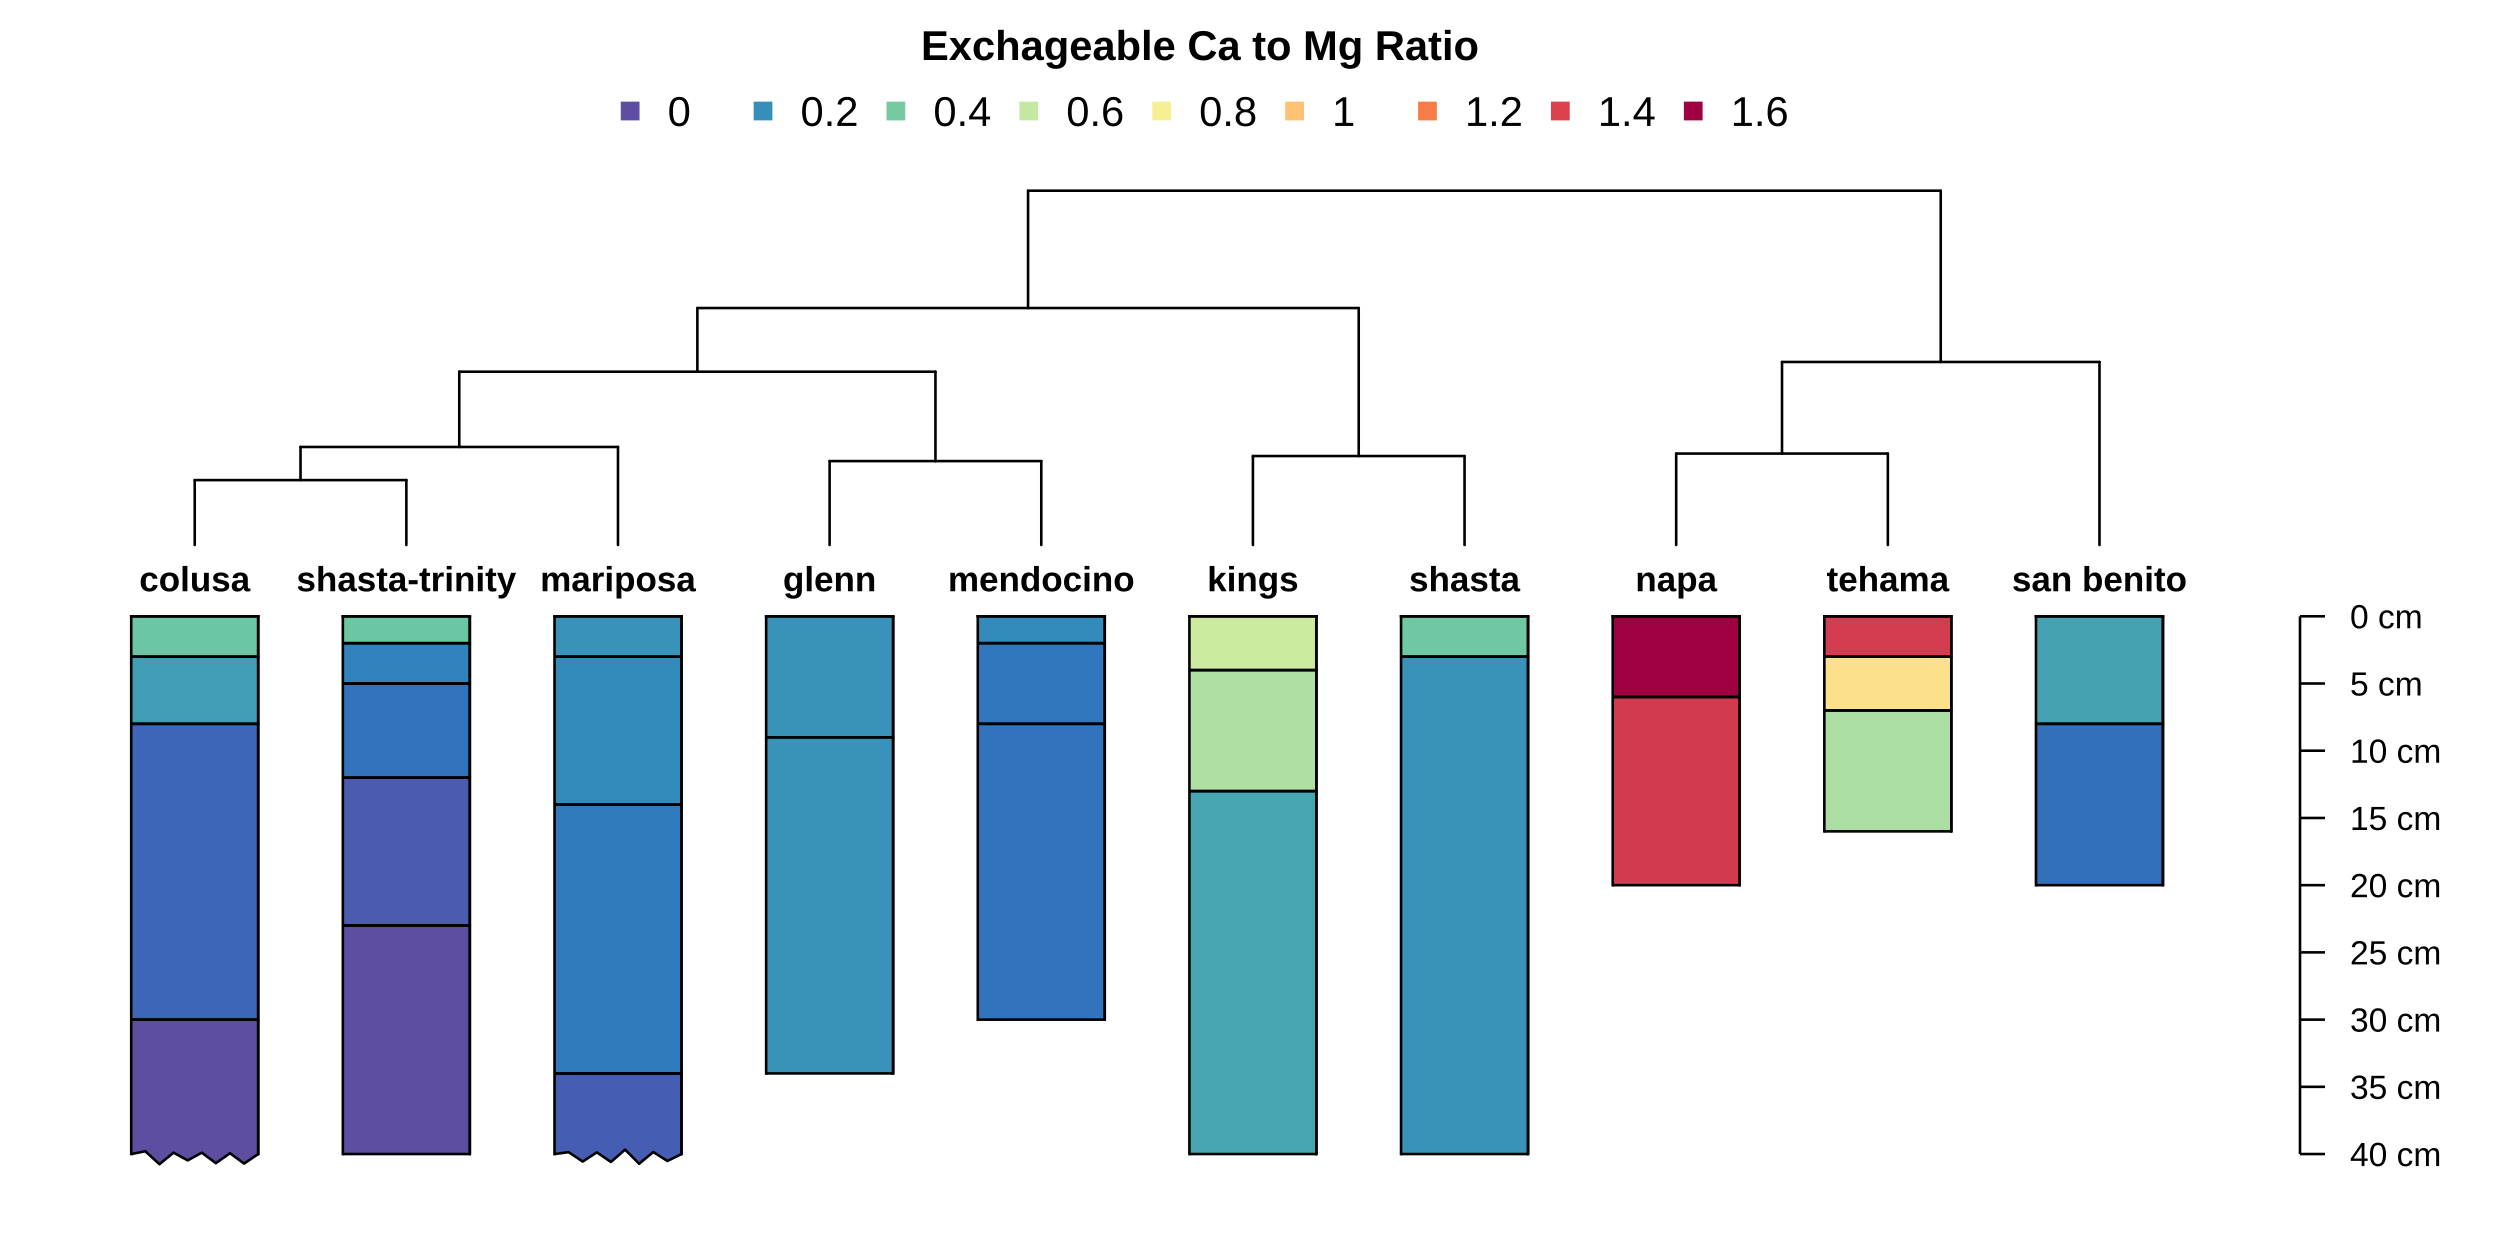
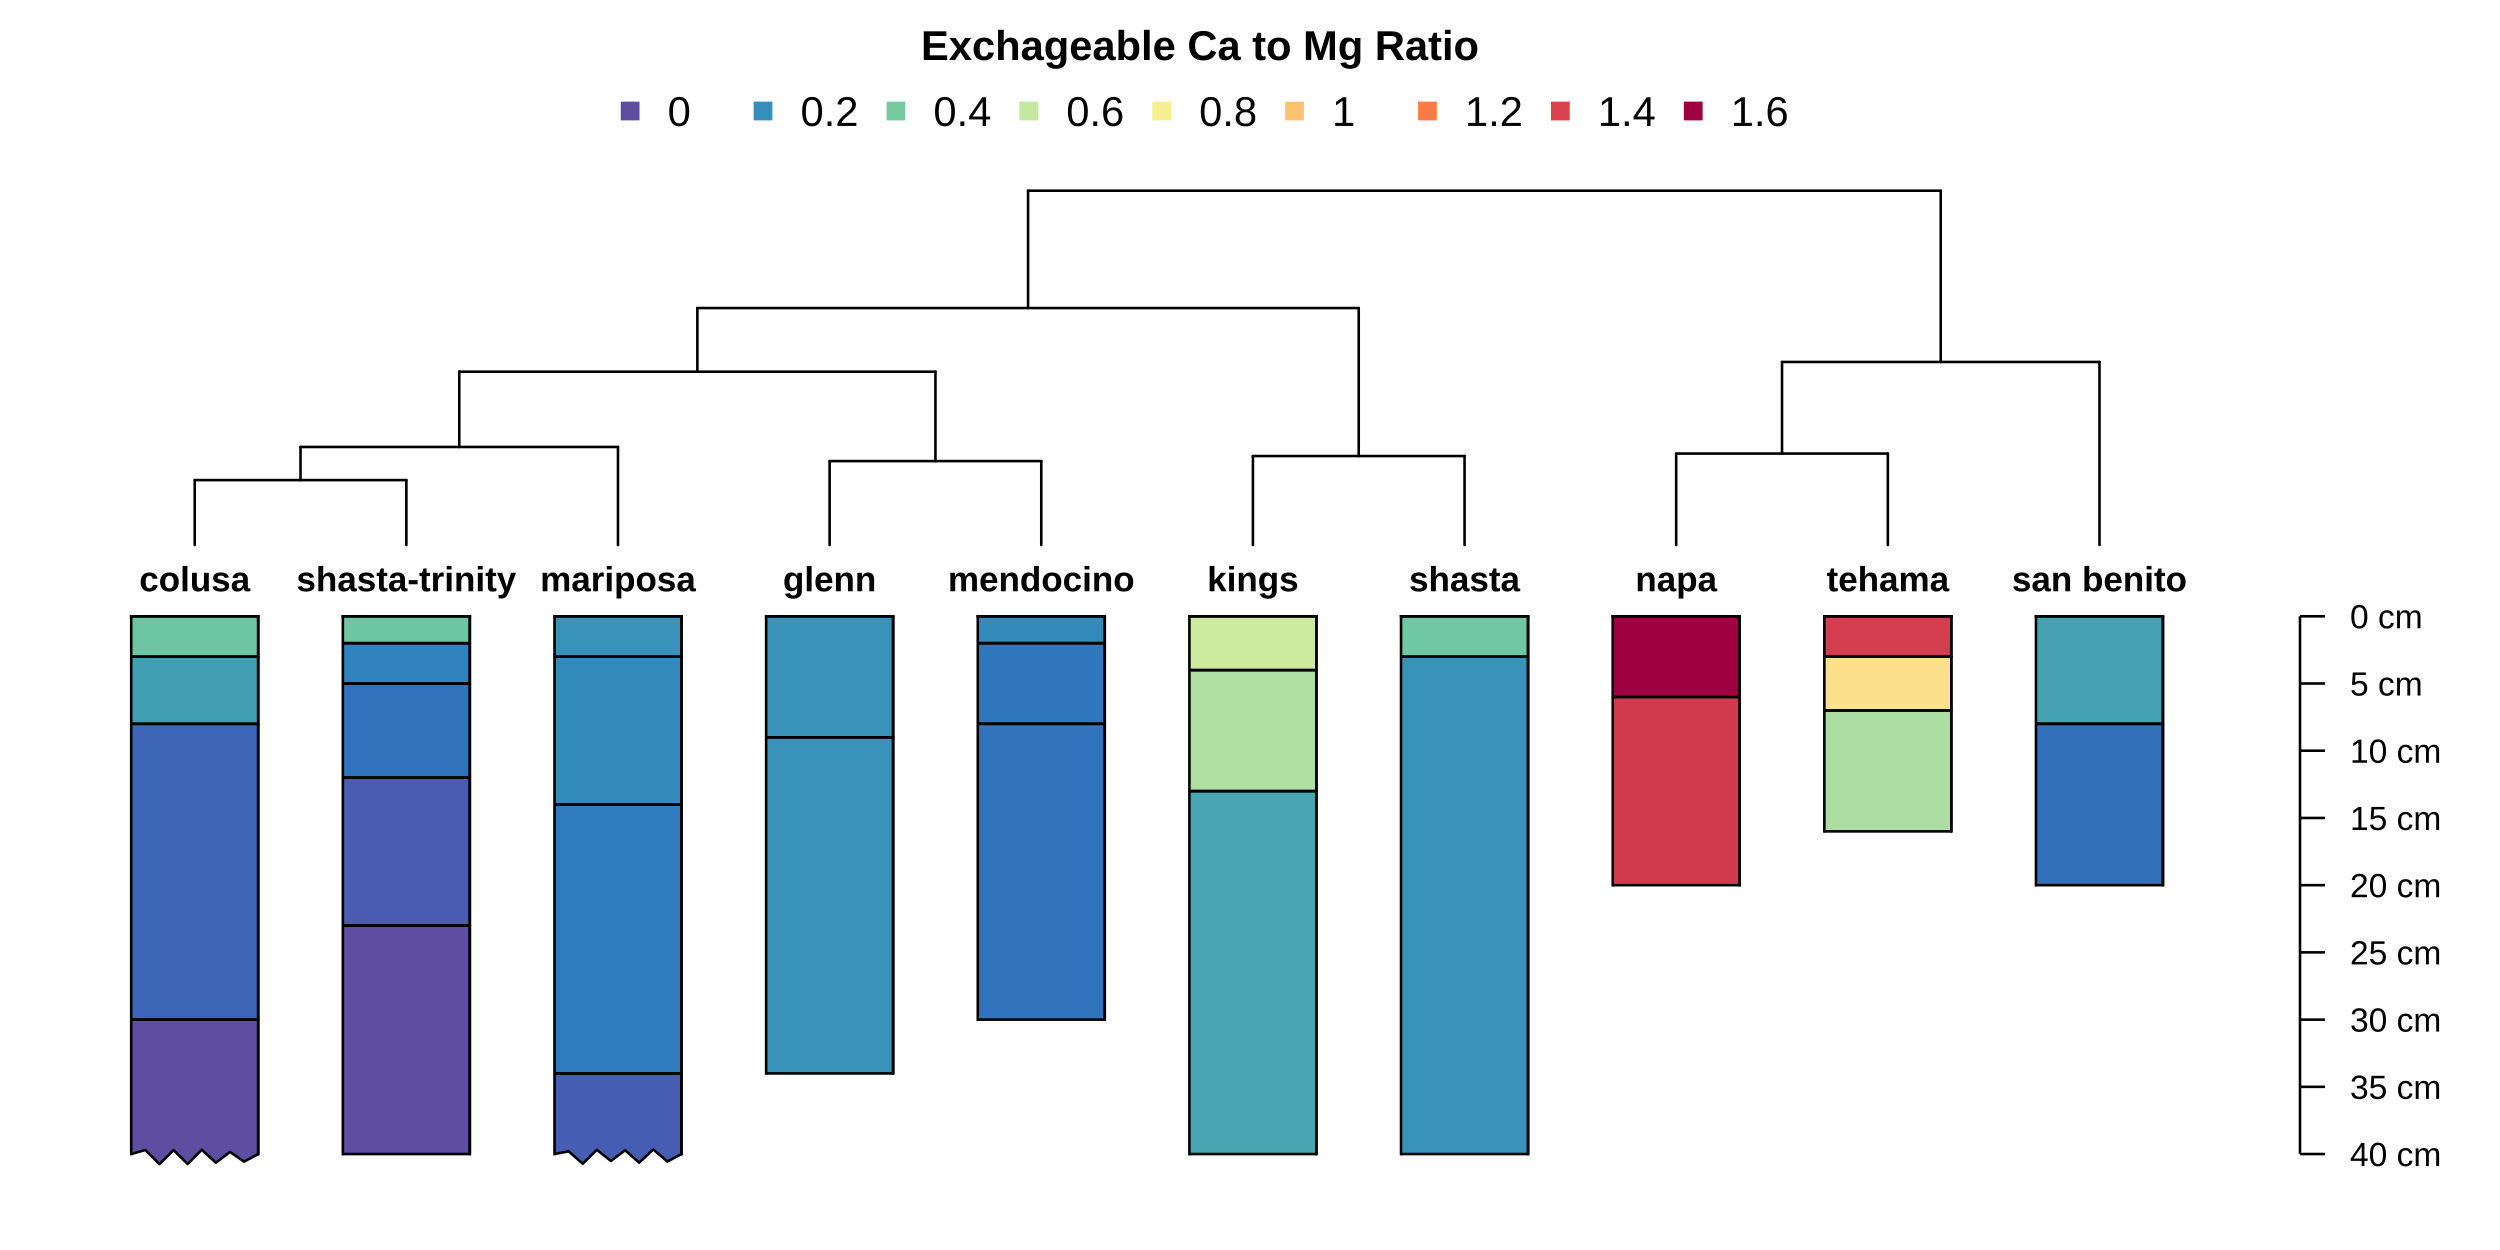
<svg xmlns="http://www.w3.org/2000/svg" width="720.00pt" height="360.00pt" viewBox="0 0 720.00 360.00">
  <g class="svglite">
    <defs>
      <style type="text/css">
    .svglite line, .svglite polyline, .svglite polygon, .svglite path, .svglite rect, .svglite circle {
      fill: none;
      stroke: #000000;
      stroke-linecap: round;
      stroke-linejoin: round;
      stroke-miterlimit: 10.00;
    }
    .svglite text {
      white-space: pre;
    }
    .svglite g.glyphgroup path {
      fill: inherit;
      stroke: none;
    }
  </style>
    </defs>
    <rect width="100%" height="100%" style="stroke: none; fill: #FFFFFF;" />
    <defs>
      <clipPath id="cpMC4wMHw3MjAuMDB8MC4wMHwzNjAuMDA=">
        <rect x="0.00" y="0.00" width="720.00" height="360.00" />
      </clipPath>
    </defs>
    <g clip-path="url(#cpMC4wMHw3MjAuMDB8MC4wMHwzNjAuMDA=)">
</g>
    <defs>
      <clipPath id="cpMC4wMHw2OTEuMjB8NDMuMjB8MzYwLjAw">
        <rect x="0.00" y="43.20" width="691.20" height="316.80" />
      </clipPath>
    </defs>
    <g clip-path="url(#cpMC4wMHw2OTEuMjB8NDMuMjB8MzYwLjAw)">
      <line x1="296.08" y1="54.93" x2="296.08" y2="88.72" style="stroke-width: 0.75;" />
      <line x1="200.84" y1="88.72" x2="200.84" y2="107.04" style="stroke-width: 0.75;" />
      <line x1="132.27" y1="107.04" x2="132.27" y2="128.72" style="stroke-width: 0.75;" />
      <line x1="86.55" y1="128.72" x2="86.55" y2="138.26" style="stroke-width: 0.75;" />
      <line x1="56.08" y1="138.26" x2="56.08" y2="156.96" style="stroke-width: 0.75;" />
      <line x1="117.03" y1="138.26" x2="117.03" y2="156.96" style="stroke-width: 0.75;" />
      <line x1="177.98" y1="128.72" x2="177.98" y2="156.96" style="stroke-width: 0.75;" />
      <line x1="269.41" y1="107.04" x2="269.41" y2="132.80" style="stroke-width: 0.75;" />
      <line x1="238.93" y1="132.80" x2="238.93" y2="156.96" style="stroke-width: 0.75;" />
      <line x1="299.89" y1="132.80" x2="299.89" y2="156.96" style="stroke-width: 0.75;" />
      <line x1="391.31" y1="88.72" x2="391.31" y2="131.34" style="stroke-width: 0.75;" />
      <line x1="360.84" y1="131.34" x2="360.84" y2="156.96" style="stroke-width: 0.75;" />
      <line x1="421.79" y1="131.34" x2="421.79" y2="156.96" style="stroke-width: 0.75;" />
      <line x1="558.93" y1="54.93" x2="558.93" y2="104.25" style="stroke-width: 0.75;" />
      <line x1="513.22" y1="104.25" x2="513.22" y2="130.63" style="stroke-width: 0.75;" />
      <line x1="482.74" y1="130.63" x2="482.74" y2="156.96" style="stroke-width: 0.75;" />
      <line x1="543.70" y1="130.63" x2="543.70" y2="156.96" style="stroke-width: 0.75;" />
      <line x1="604.65" y1="104.25" x2="604.65" y2="156.96" style="stroke-width: 0.75;" />
      <line x1="296.08" y1="54.93" x2="558.93" y2="54.93" style="stroke-width: 0.75;" />
      <line x1="200.84" y1="88.72" x2="391.31" y2="88.72" style="stroke-width: 0.75;" />
      <line x1="513.22" y1="104.25" x2="604.65" y2="104.25" style="stroke-width: 0.75;" />
      <line x1="132.27" y1="107.04" x2="269.41" y2="107.04" style="stroke-width: 0.75;" />
      <line x1="360.84" y1="131.34" x2="421.79" y2="131.34" style="stroke-width: 0.75;" />
      <line x1="482.74" y1="130.63" x2="543.70" y2="130.63" style="stroke-width: 0.75;" />
      <line x1="86.55" y1="128.72" x2="177.98" y2="128.72" style="stroke-width: 0.75;" />
      <line x1="238.93" y1="132.80" x2="299.89" y2="132.80" style="stroke-width: 0.75;" />
      <line x1="56.08" y1="138.26" x2="117.03" y2="138.26" style="stroke-width: 0.75;" />
      <polygon points="37.79,189.11 56.08,189.11 74.36,189.11 74.36,177.49 56.08,177.49 37.79,177.49 " style="stroke-width: 0.75; stroke: none; stroke-linecap: butt; fill: #6CC5A3;" />
      <polygon points="37.79,208.47 56.08,208.47 74.36,208.47 74.36,189.11 56.08,189.11 37.79,189.11 " style="stroke-width: 0.75; stroke: none; stroke-linecap: butt; fill: #419EB5;" />
      <polygon points="37.79,293.65 56.08,293.65 74.36,293.65 74.36,208.47 56.08,208.47 37.79,208.47 " style="stroke-width: 0.75; stroke: none; stroke-linecap: butt; fill: #3D65B8;" />
-       <polygon points="37.79,332.37 41.85,331.56 45.92,335.29 49.98,331.96 54.04,334.19 58.11,331.98 62.17,334.99 66.23,332.13 70.30,335.11 74.36,332.37 74.36,293.65 56.08,293.65 37.79,293.65 " style="stroke-width: 0.75; stroke: none; stroke-linecap: butt; fill: #5E4EA1;" />
+       <polygon points="37.79,332.37 41.85,331.20 45.92,335.27 49.98,331.23 54.04,335.22 58.11,331.13 62.17,334.86 66.23,331.76 70.30,334.55 74.36,332.37 74.36,293.65 56.08,293.65 37.79,293.65 " style="stroke-width: 0.75; stroke: none; stroke-linecap: butt; fill: #5E4EA1;" />
      <polyline points="37.79,189.11 56.08,189.11 74.36,189.11 74.36,177.49 56.08,177.49 37.79,177.49 " style="stroke-width: 0.75; stroke-linecap: butt;" />
      <polyline points="37.79,208.47 56.08,208.47 74.36,208.47 74.36,189.11 56.08,189.11 37.79,189.11 " style="stroke-width: 0.75; stroke-linecap: butt;" />
      <polyline points="37.79,293.65 56.08,293.65 74.36,293.65 74.36,208.47 56.08,208.47 37.79,208.47 " style="stroke-width: 0.75; stroke-linecap: butt;" />
-       <polyline points="37.79,332.37 41.85,331.56 45.92,335.29 49.98,331.96 54.04,334.19 58.11,331.98 62.17,334.99 66.23,332.13 70.30,335.11 74.36,332.37 74.36,293.65 56.08,293.65 37.79,293.65 " style="stroke-width: 0.75; stroke-linecap: butt;" />
+       <polyline points="37.79,332.37 41.85,331.20 45.92,335.27 49.98,331.23 54.04,335.22 58.11,331.13 62.17,334.86 66.23,331.76 70.30,334.55 74.36,332.37 74.36,293.65 56.08,293.65 37.79,293.65 " style="stroke-width: 0.75; stroke-linecap: butt;" />
      <line x1="37.79" y1="177.49" x2="37.79" y2="332.37" style="stroke-width: 0.75; stroke-linecap: square;" />
      <line x1="37.79" y1="177.49" x2="74.36" y2="177.49" style="stroke-width: 0.75; stroke-linecap: square;" />
      <line x1="74.36" y1="177.49" x2="74.36" y2="332.37" style="stroke-width: 0.75; stroke-linecap: square;" />
      <text x="56.08" y="170.29" text-anchor="middle" style="font-size: 10.08px; font-weight: bold; font-family: &quot;Arial&quot;;" textLength="31.94px" lengthAdjust="spacingAndGlyphs">colusa</text>
      <polygon points="98.74,185.24 117.03,185.24 135.31,185.24 135.31,177.49 117.03,177.49 98.74,177.49 " style="stroke-width: 0.75; stroke: none; stroke-linecap: butt; fill: #6CC5A3;" />
      <polygon points="98.74,196.85 117.03,196.85 135.31,196.85 135.31,185.24 117.03,185.24 98.74,185.24 " style="stroke-width: 0.75; stroke: none; stroke-linecap: butt; fill: #3083BD;" />
      <polygon points="98.74,223.96 117.03,223.96 135.31,223.96 135.31,196.85 117.03,196.85 98.74,196.85 " style="stroke-width: 0.75; stroke: none; stroke-linecap: butt; fill: #3174BD;" />
      <polygon points="98.74,266.55 117.03,266.55 135.31,266.55 135.31,223.96 117.03,223.96 98.74,223.96 " style="stroke-width: 0.75; stroke: none; stroke-linecap: butt; fill: #4A5BB1;" />
      <polygon points="98.74,332.37 117.03,332.37 135.31,332.37 135.31,266.55 117.03,266.55 98.74,266.55 " style="stroke-width: 0.75; stroke: none; stroke-linecap: butt; fill: #5E4EA1;" />
      <polyline points="98.74,185.24 117.03,185.24 135.31,185.24 135.31,177.49 117.03,177.49 98.74,177.49 " style="stroke-width: 0.75; stroke-linecap: butt;" />
      <polyline points="98.74,196.85 117.03,196.85 135.31,196.85 135.31,185.24 117.03,185.24 98.74,185.24 " style="stroke-width: 0.75; stroke-linecap: butt;" />
      <polyline points="98.74,223.96 117.03,223.96 135.31,223.96 135.31,196.85 117.03,196.85 98.74,196.85 " style="stroke-width: 0.75; stroke-linecap: butt;" />
      <polyline points="98.74,266.55 117.03,266.55 135.31,266.55 135.31,223.96 117.03,223.96 98.74,223.96 " style="stroke-width: 0.75; stroke-linecap: butt;" />
      <polyline points="98.74,332.37 117.03,332.37 135.31,332.37 135.31,266.55 117.03,266.55 98.74,266.55 " style="stroke-width: 0.75; stroke-linecap: butt;" />
      <line x1="98.74" y1="177.49" x2="98.74" y2="332.37" style="stroke-width: 0.75; stroke-linecap: square;" />
      <line x1="98.74" y1="177.49" x2="135.31" y2="177.49" style="stroke-width: 0.75; stroke-linecap: square;" />
      <line x1="135.31" y1="177.49" x2="135.31" y2="332.37" style="stroke-width: 0.75; stroke-linecap: square;" />
      <text x="117.03" y="170.29" text-anchor="middle" style="font-size: 10.08px; font-weight: bold; font-family: &quot;Arial&quot;;" textLength="63.31px" lengthAdjust="spacingAndGlyphs">shasta-trinity</text>
      <polygon points="159.70,189.11 177.98,189.11 196.27,189.11 196.27,177.49 177.98,177.49 159.70,177.49 " style="stroke-width: 0.75; stroke: none; stroke-linecap: butt; fill: #3892BA;" />
      <polygon points="159.70,231.70 177.98,231.70 196.27,231.70 196.27,189.11 177.98,189.11 159.70,189.11 " style="stroke-width: 0.75; stroke: none; stroke-linecap: butt; fill: #338BBC;" />
      <polygon points="159.70,309.14 177.98,309.14 196.27,309.14 196.27,231.70 177.98,231.70 159.70,231.70 " style="stroke-width: 0.75; stroke: none; stroke-linecap: butt; fill: #2F7BBE;" />
-       <polygon points="159.70,332.37 163.76,331.82 167.82,334.53 171.89,331.88 175.95,334.65 180.01,331.09 184.08,335.16 188.14,331.78 192.20,334.36 196.27,332.37 196.27,309.14 177.98,309.14 159.70,309.14 " style="stroke-width: 0.75; stroke: none; stroke-linecap: butt; fill: #455EB4;" />
+       <polygon points="159.70,332.37 163.76,331.59 167.82,335.14 171.89,331.17 175.95,334.35 180.01,331.27 184.08,334.84 188.14,331.03 192.20,334.52 196.27,332.37 196.27,309.14 177.98,309.14 159.70,309.14 " style="stroke-width: 0.75; stroke: none; stroke-linecap: butt; fill: #455EB4;" />
      <polyline points="159.70,189.11 177.98,189.11 196.27,189.11 196.27,177.49 177.98,177.49 159.70,177.49 " style="stroke-width: 0.75; stroke-linecap: butt;" />
      <polyline points="159.70,231.70 177.98,231.70 196.27,231.70 196.27,189.11 177.98,189.11 159.70,189.11 " style="stroke-width: 0.75; stroke-linecap: butt;" />
      <polyline points="159.70,309.14 177.98,309.14 196.27,309.14 196.27,231.70 177.98,231.70 159.70,231.70 " style="stroke-width: 0.75; stroke-linecap: butt;" />
-       <polyline points="159.70,332.37 163.76,331.82 167.82,334.53 171.89,331.88 175.95,334.65 180.01,331.09 184.08,335.16 188.14,331.78 192.20,334.36 196.27,332.37 196.27,309.14 177.98,309.14 159.70,309.14 " style="stroke-width: 0.75; stroke-linecap: butt;" />
+       <polyline points="159.70,332.37 163.76,331.59 167.82,335.14 171.89,331.17 175.95,334.35 180.01,331.27 184.08,334.84 188.14,331.03 192.20,334.52 196.27,332.37 196.27,309.14 177.98,309.14 159.70,309.14 " style="stroke-width: 0.75; stroke-linecap: butt;" />
      <line x1="159.70" y1="177.49" x2="159.70" y2="332.37" style="stroke-width: 0.75; stroke-linecap: square;" />
      <line x1="159.70" y1="177.49" x2="196.27" y2="177.49" style="stroke-width: 0.75; stroke-linecap: square;" />
      <line x1="196.27" y1="177.49" x2="196.27" y2="332.37" style="stroke-width: 0.75; stroke-linecap: square;" />
      <text x="177.98" y="170.29" text-anchor="middle" style="font-size: 10.08px; font-weight: bold; font-family: &quot;Arial&quot;;" textLength="44.83px" lengthAdjust="spacingAndGlyphs">mariposa</text>
      <polygon points="220.65,212.34 238.93,212.34 257.22,212.34 257.22,177.49 238.93,177.49 220.65,177.49 " style="stroke-width: 0.75; stroke: none; stroke-linecap: butt; fill: #3892BA;" />
      <polygon points="220.65,309.14 238.93,309.14 257.22,309.14 257.22,212.34 238.93,212.34 220.65,212.34 " style="stroke-width: 0.75; stroke: none; stroke-linecap: butt; fill: #3892BA;" />
      <polyline points="220.65,212.34 238.93,212.34 257.22,212.34 257.22,177.49 238.93,177.49 220.65,177.49 " style="stroke-width: 0.75; stroke-linecap: butt;" />
      <polyline points="220.65,309.14 238.93,309.14 257.22,309.14 257.22,212.34 238.93,212.34 220.65,212.34 " style="stroke-width: 0.75; stroke-linecap: butt;" />
      <line x1="220.65" y1="177.49" x2="220.65" y2="309.14" style="stroke-width: 0.75; stroke-linecap: square;" />
      <line x1="220.65" y1="177.49" x2="257.22" y2="177.49" style="stroke-width: 0.75; stroke-linecap: square;" />
      <line x1="257.22" y1="177.49" x2="257.22" y2="309.14" style="stroke-width: 0.75; stroke-linecap: square;" />
      <text x="238.93" y="170.29" text-anchor="middle" style="font-size: 10.08px; font-weight: bold; font-family: &quot;Arial&quot;;" textLength="26.88px" lengthAdjust="spacingAndGlyphs">glenn</text>
      <polygon points="281.60,185.24 299.89,185.24 318.17,185.24 318.17,177.49 299.89,177.49 281.60,177.49 " style="stroke-width: 0.75; stroke: none; stroke-linecap: butt; fill: #338BBC;" />
      <polygon points="281.60,208.47 299.89,208.47 318.17,208.47 318.17,185.24 299.89,185.24 281.60,185.24 " style="stroke-width: 0.75; stroke: none; stroke-linecap: butt; fill: #3077BE;" />
      <polygon points="281.60,293.65 299.89,293.65 318.17,293.65 318.17,208.47 299.89,208.47 281.60,208.47 " style="stroke-width: 0.75; stroke: none; stroke-linecap: butt; fill: #3174BD;" />
      <polyline points="281.60,185.24 299.89,185.24 318.17,185.24 318.17,177.49 299.89,177.49 281.60,177.49 " style="stroke-width: 0.75; stroke-linecap: butt;" />
      <polyline points="281.60,208.47 299.89,208.47 318.17,208.47 318.17,185.24 299.89,185.24 281.60,185.24 " style="stroke-width: 0.75; stroke-linecap: butt;" />
      <polyline points="281.60,293.65 299.89,293.65 318.17,293.65 318.17,208.47 299.89,208.47 281.60,208.47 " style="stroke-width: 0.75; stroke-linecap: butt;" />
      <line x1="281.60" y1="177.49" x2="281.60" y2="293.65" style="stroke-width: 0.75; stroke-linecap: square;" />
      <line x1="281.60" y1="177.49" x2="318.17" y2="177.49" style="stroke-width: 0.75; stroke-linecap: square;" />
      <line x1="318.17" y1="177.49" x2="318.17" y2="293.65" style="stroke-width: 0.75; stroke-linecap: square;" />
      <text x="299.89" y="170.29" text-anchor="middle" style="font-size: 10.08px; font-weight: bold; font-family: &quot;Arial&quot;;" textLength="53.77px" lengthAdjust="spacingAndGlyphs">mendocino</text>
      <polygon points="342.55,192.98 360.84,192.98 379.12,192.98 379.12,177.49 360.84,177.49 342.55,177.49 " style="stroke-width: 0.75; stroke: none; stroke-linecap: butt; fill: #CCEB9F;" />
      <polygon points="342.55,227.83 360.84,227.83 379.12,227.83 379.12,192.98 360.84,192.98 342.55,192.98 " style="stroke-width: 0.75; stroke: none; stroke-linecap: butt; fill: #B0DFA3;" />
      <polygon points="342.55,332.37 360.84,332.37 379.12,332.37 379.12,227.83 360.84,227.83 342.55,227.83 " style="stroke-width: 0.75; stroke: none; stroke-linecap: butt; fill: #47A6B2;" />
      <polyline points="342.55,192.98 360.84,192.98 379.12,192.98 379.12,177.49 360.84,177.49 342.55,177.49 " style="stroke-width: 0.75; stroke-linecap: butt;" />
      <polyline points="342.55,227.83 360.84,227.83 379.12,227.83 379.12,192.98 360.84,192.98 342.55,192.98 " style="stroke-width: 0.75; stroke-linecap: butt;" />
      <polyline points="342.55,332.37 360.84,332.37 379.12,332.37 379.12,227.83 360.84,227.83 342.55,227.83 " style="stroke-width: 0.75; stroke-linecap: butt;" />
      <line x1="342.55" y1="177.49" x2="342.55" y2="332.37" style="stroke-width: 0.75; stroke-linecap: square;" />
      <line x1="342.55" y1="177.49" x2="379.12" y2="177.49" style="stroke-width: 0.75; stroke-linecap: square;" />
      <line x1="379.12" y1="177.49" x2="379.12" y2="332.37" style="stroke-width: 0.75; stroke-linecap: square;" />
      <text x="360.84" y="170.29" text-anchor="middle" style="font-size: 10.08px; font-weight: bold; font-family: &quot;Arial&quot;;" textLength="26.33px" lengthAdjust="spacingAndGlyphs">kings</text>
      <polygon points="403.50,189.11 421.79,189.11 440.08,189.11 440.08,177.49 421.79,177.49 403.50,177.49 " style="stroke-width: 0.75; stroke: none; stroke-linecap: butt; fill: #70C7A3;" />
      <polygon points="403.50,332.37 421.79,332.37 440.08,332.37 440.08,189.11 421.79,189.11 403.50,189.11 " style="stroke-width: 0.75; stroke: none; stroke-linecap: butt; fill: #3892BA;" />
      <polyline points="403.50,189.11 421.79,189.11 440.08,189.11 440.08,177.49 421.79,177.49 403.50,177.49 " style="stroke-width: 0.75; stroke-linecap: butt;" />
      <polyline points="403.50,332.37 421.79,332.37 440.08,332.37 440.08,189.11 421.79,189.11 403.50,189.11 " style="stroke-width: 0.75; stroke-linecap: butt;" />
      <line x1="403.50" y1="177.49" x2="403.50" y2="332.37" style="stroke-width: 0.75; stroke-linecap: square;" />
      <line x1="403.50" y1="177.49" x2="440.08" y2="177.49" style="stroke-width: 0.75; stroke-linecap: square;" />
      <line x1="440.08" y1="177.49" x2="440.08" y2="332.37" style="stroke-width: 0.75; stroke-linecap: square;" />
      <text x="421.79" y="170.29" text-anchor="middle" style="font-size: 10.08px; font-weight: bold; font-family: &quot;Arial&quot;;" textLength="31.95px" lengthAdjust="spacingAndGlyphs">shasta</text>
      <polygon points="464.46,200.72 482.74,200.72 501.03,200.72 501.03,177.49 482.74,177.49 464.46,177.49 " style="stroke-width: 0.75; stroke: none; stroke-linecap: butt; fill: #9E0041;" />
      <polygon points="464.46,254.93 482.74,254.93 501.03,254.93 501.03,200.72 482.74,200.72 464.46,200.72 " style="stroke-width: 0.75; stroke: none; stroke-linecap: butt; fill: #D13A4F;" />
      <polyline points="464.46,200.72 482.74,200.72 501.03,200.72 501.03,177.49 482.74,177.49 464.46,177.49 " style="stroke-width: 0.75; stroke-linecap: butt;" />
      <polyline points="464.46,254.93 482.74,254.93 501.03,254.93 501.03,200.72 482.74,200.72 464.46,200.72 " style="stroke-width: 0.75; stroke-linecap: butt;" />
      <line x1="464.46" y1="177.49" x2="464.46" y2="254.93" style="stroke-width: 0.75; stroke-linecap: square;" />
      <line x1="464.46" y1="177.49" x2="501.03" y2="177.49" style="stroke-width: 0.75; stroke-linecap: square;" />
      <line x1="501.03" y1="177.49" x2="501.03" y2="254.93" style="stroke-width: 0.75; stroke-linecap: square;" />
      <text x="482.74" y="170.29" text-anchor="middle" style="font-size: 10.08px; font-weight: bold; font-family: &quot;Arial&quot;;" textLength="23.53px" lengthAdjust="spacingAndGlyphs">napa</text>
      <polygon points="525.41,189.11 543.70,189.11 561.98,189.11 561.98,177.49 543.70,177.49 525.41,177.49 " style="stroke-width: 0.75; stroke: none; stroke-linecap: butt; fill: #D43D4F;" />
      <polygon points="525.41,204.60 543.70,204.60 561.98,204.60 561.98,189.11 543.70,189.11 525.41,189.11 " style="stroke-width: 0.75; stroke: none; stroke-linecap: butt; fill: #FDE08B;" />
      <polygon points="525.41,239.44 543.70,239.44 561.98,239.44 561.98,204.60 543.70,204.60 525.41,204.60 " style="stroke-width: 0.75; stroke: none; stroke-linecap: butt; fill: #ACDDA3;" />
      <polyline points="525.41,189.11 543.70,189.11 561.98,189.11 561.98,177.49 543.70,177.49 525.41,177.49 " style="stroke-width: 0.75; stroke-linecap: butt;" />
      <polyline points="525.41,204.60 543.70,204.60 561.98,204.60 561.98,189.11 543.70,189.11 525.41,189.11 " style="stroke-width: 0.75; stroke-linecap: butt;" />
      <polyline points="525.41,239.44 543.70,239.44 561.98,239.44 561.98,204.60 543.70,204.60 525.41,204.60 " style="stroke-width: 0.75; stroke-linecap: butt;" />
      <line x1="525.41" y1="177.49" x2="525.41" y2="239.44" style="stroke-width: 0.75; stroke-linecap: square;" />
      <line x1="525.41" y1="177.49" x2="561.98" y2="177.49" style="stroke-width: 0.75; stroke-linecap: square;" />
      <line x1="561.98" y1="177.49" x2="561.98" y2="239.44" style="stroke-width: 0.75; stroke-linecap: square;" />
      <text x="543.70" y="170.29" text-anchor="middle" style="font-size: 10.08px; font-weight: bold; font-family: &quot;Arial&quot;;" textLength="35.31px" lengthAdjust="spacingAndGlyphs">tehama</text>
      <polygon points="586.36,208.47 604.65,208.47 622.93,208.47 622.93,177.49 604.65,177.49 586.36,177.49 " style="stroke-width: 0.75; stroke: none; stroke-linecap: butt; fill: #44A2B3;" />
      <polygon points="586.36,254.93 604.65,254.93 622.93,254.93 622.93,208.47 604.65,208.47 586.36,208.47 " style="stroke-width: 0.75; stroke: none; stroke-linecap: butt; fill: #3370BC;" />
      <polyline points="586.36,208.47 604.65,208.47 622.93,208.47 622.93,177.49 604.65,177.49 586.36,177.49 " style="stroke-width: 0.75; stroke-linecap: butt;" />
      <polyline points="586.36,254.93 604.65,254.93 622.93,254.93 622.93,208.47 604.65,208.47 586.36,208.47 " style="stroke-width: 0.75; stroke-linecap: butt;" />
      <line x1="586.36" y1="177.49" x2="586.36" y2="254.93" style="stroke-width: 0.75; stroke-linecap: square;" />
      <line x1="586.36" y1="177.49" x2="622.93" y2="177.49" style="stroke-width: 0.75; stroke-linecap: square;" />
      <line x1="622.93" y1="177.49" x2="622.93" y2="254.93" style="stroke-width: 0.75; stroke-linecap: square;" />
      <text x="604.65" y="170.29" text-anchor="middle" style="font-size: 10.08px; font-weight: bold; font-family: &quot;Arial&quot;;" textLength="50.41px" lengthAdjust="spacingAndGlyphs">san benito</text>
    </g>
    <g clip-path="url(#cpMC4wMHw3MjAuMDB8MC4wMHwzNjAuMDA=)">
      <line x1="662.40" y1="177.49" x2="662.40" y2="332.37" style="stroke-width: 0.75; stroke-linecap: butt;" />
      <line x1="662.40" y1="177.49" x2="669.60" y2="177.49" style="stroke-width: 0.75; stroke-linecap: butt;" />
      <line x1="662.40" y1="196.85" x2="669.60" y2="196.85" style="stroke-width: 0.75; stroke-linecap: butt;" />
      <line x1="662.40" y1="216.21" x2="669.60" y2="216.21" style="stroke-width: 0.75; stroke-linecap: butt;" />
      <line x1="662.40" y1="235.57" x2="669.60" y2="235.57" style="stroke-width: 0.75; stroke-linecap: butt;" />
      <line x1="662.40" y1="254.93" x2="669.60" y2="254.93" style="stroke-width: 0.75; stroke-linecap: butt;" />
      <line x1="662.40" y1="274.29" x2="669.60" y2="274.29" style="stroke-width: 0.75; stroke-linecap: butt;" />
      <line x1="662.40" y1="293.65" x2="669.60" y2="293.65" style="stroke-width: 0.75; stroke-linecap: butt;" />
      <line x1="662.40" y1="313.01" x2="669.60" y2="313.01" style="stroke-width: 0.75; stroke-linecap: butt;" />
      <line x1="662.40" y1="332.37" x2="669.60" y2="332.37" style="stroke-width: 0.75; stroke-linecap: butt;" />
      <text x="676.80" y="335.83" style="font-size: 9.66px; font-family: &quot;Arial&quot;;" textLength="26.31px" lengthAdjust="spacingAndGlyphs">40 cm</text>
      <text x="676.80" y="316.47" style="font-size: 9.66px; font-family: &quot;Arial&quot;;" textLength="26.31px" lengthAdjust="spacingAndGlyphs">35 cm</text>
      <text x="676.80" y="297.11" style="font-size: 9.66px; font-family: &quot;Arial&quot;;" textLength="26.31px" lengthAdjust="spacingAndGlyphs">30 cm</text>
      <text x="676.80" y="277.75" style="font-size: 9.66px; font-family: &quot;Arial&quot;;" textLength="26.31px" lengthAdjust="spacingAndGlyphs">25 cm</text>
      <text x="676.80" y="258.39" style="font-size: 9.66px; font-family: &quot;Arial&quot;;" textLength="26.31px" lengthAdjust="spacingAndGlyphs">20 cm</text>
      <text x="676.80" y="239.03" style="font-size: 9.66px; font-family: &quot;Arial&quot;;" textLength="26.31px" lengthAdjust="spacingAndGlyphs">15 cm</text>
      <text x="676.80" y="219.67" style="font-size: 9.66px; font-family: &quot;Arial&quot;;" textLength="26.31px" lengthAdjust="spacingAndGlyphs">10 cm</text>
      <text x="676.80" y="200.31" style="font-size: 9.66px; font-family: &quot;Arial&quot;;" textLength="20.94px" lengthAdjust="spacingAndGlyphs">5 cm</text>
      <text x="676.80" y="180.95" style="font-size: 9.66px; font-family: &quot;Arial&quot;;" textLength="20.94px" lengthAdjust="spacingAndGlyphs">0 cm</text>
      <text x="345.60" y="17.28" text-anchor="middle" style="font-size: 12.00px; font-weight: bold; font-family: &quot;Arial&quot;;" textLength="160.66px" lengthAdjust="spacingAndGlyphs">Exchageable Ca to Mg Ratio</text>
      <polygon points="178.78,34.67 184.18,34.67 184.18,29.27 178.78,29.27 " style="stroke-width: 0.75; stroke: none; fill: #5E4EA1;" />
      <polygon points="217.05,34.67 222.45,34.67 222.45,29.27 217.05,29.27 " style="stroke-width: 0.75; stroke: none; fill: #368FBB;" />
      <polygon points="255.32,34.67 260.72,34.67 260.72,29.27 255.32,29.27 " style="stroke-width: 0.75; stroke: none; fill: #76CAA2;" />
      <polygon points="293.59,34.67 298.99,34.67 298.99,29.27 293.59,29.27 " style="stroke-width: 0.75; stroke: none; fill: #C4E7A1;" />
      <polygon points="331.86,34.67 337.26,34.67 337.26,29.27 331.86,29.27 " style="stroke-width: 0.75; stroke: none; fill: #F6F093;" />
      <polygon points="370.14,34.67 375.54,34.67 375.54,29.27 370.14,29.27 " style="stroke-width: 0.75; stroke: none; fill: #FEC372;" />
      <polygon points="408.41,34.67 413.81,34.67 413.81,29.27 408.41,29.27 " style="stroke-width: 0.75; stroke: none; fill: #F77C45;" />
      <polygon points="446.68,34.67 452.08,34.67 452.08,29.27 446.68,29.27 " style="stroke-width: 0.75; stroke: none; fill: #DA434D;" />
      <polygon points="484.95,34.67 490.35,34.67 490.35,29.27 484.95,29.27 " style="stroke-width: 0.75; stroke: none; fill: #9E0041;" />
      <text x="192.28" y="36.27" style="font-size: 12.00px; font-family: &quot;Arial&quot;;" textLength="6.67px" lengthAdjust="spacingAndGlyphs">0</text>
      <text x="230.55" y="36.27" style="font-size: 12.00px; font-family: &quot;Arial&quot;;" textLength="16.67px" lengthAdjust="spacingAndGlyphs">0.2</text>
      <text x="268.82" y="36.27" style="font-size: 12.00px; font-family: &quot;Arial&quot;;" textLength="16.67px" lengthAdjust="spacingAndGlyphs">0.4</text>
      <text x="307.09" y="36.27" style="font-size: 12.00px; font-family: &quot;Arial&quot;;" textLength="16.67px" lengthAdjust="spacingAndGlyphs">0.6</text>
      <text x="345.36" y="36.27" style="font-size: 12.00px; font-family: &quot;Arial&quot;;" textLength="16.67px" lengthAdjust="spacingAndGlyphs">0.8</text>
      <text x="383.64" y="36.27" style="font-size: 12.00px; font-family: &quot;Arial&quot;;" textLength="6.67px" lengthAdjust="spacingAndGlyphs">1</text>
      <text x="421.91" y="36.27" style="font-size: 12.00px; font-family: &quot;Arial&quot;;" textLength="16.67px" lengthAdjust="spacingAndGlyphs">1.2</text>
      <text x="460.18" y="36.27" style="font-size: 12.00px; font-family: &quot;Arial&quot;;" textLength="16.67px" lengthAdjust="spacingAndGlyphs">1.4</text>
      <text x="498.45" y="36.27" style="font-size: 12.00px; font-family: &quot;Arial&quot;;" textLength="16.67px" lengthAdjust="spacingAndGlyphs">1.6</text>
    </g>
  </g>
</svg>
